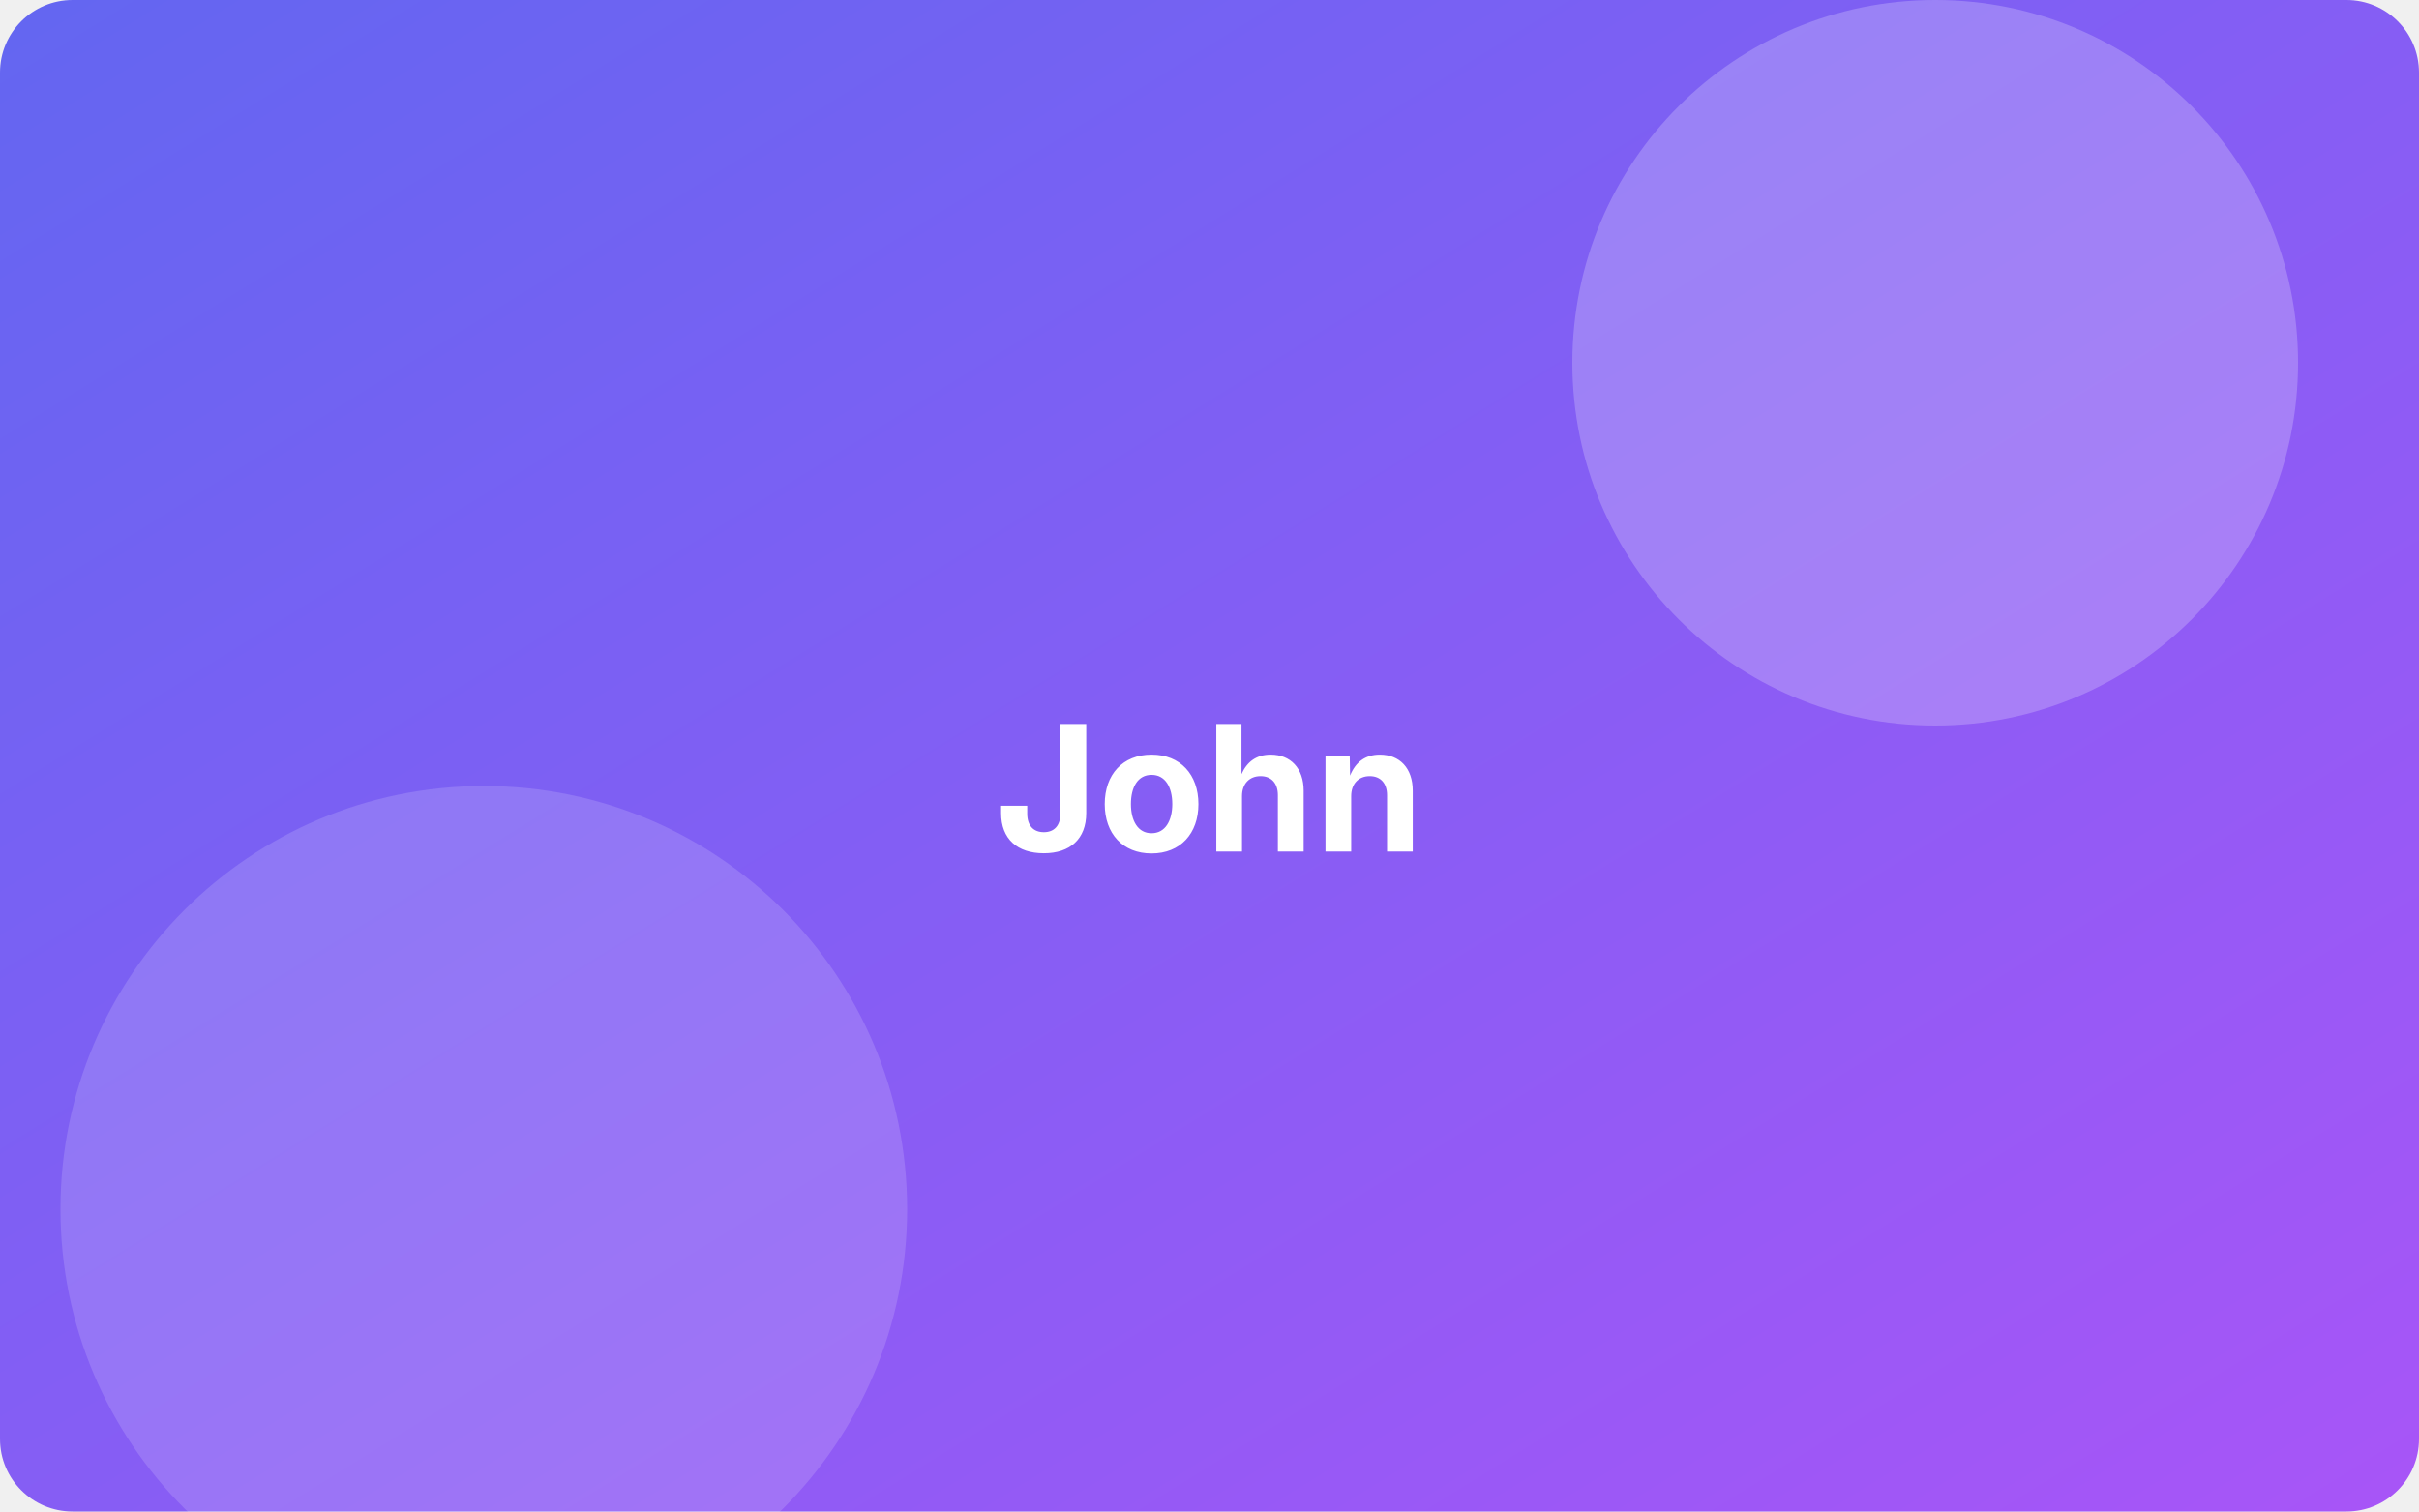
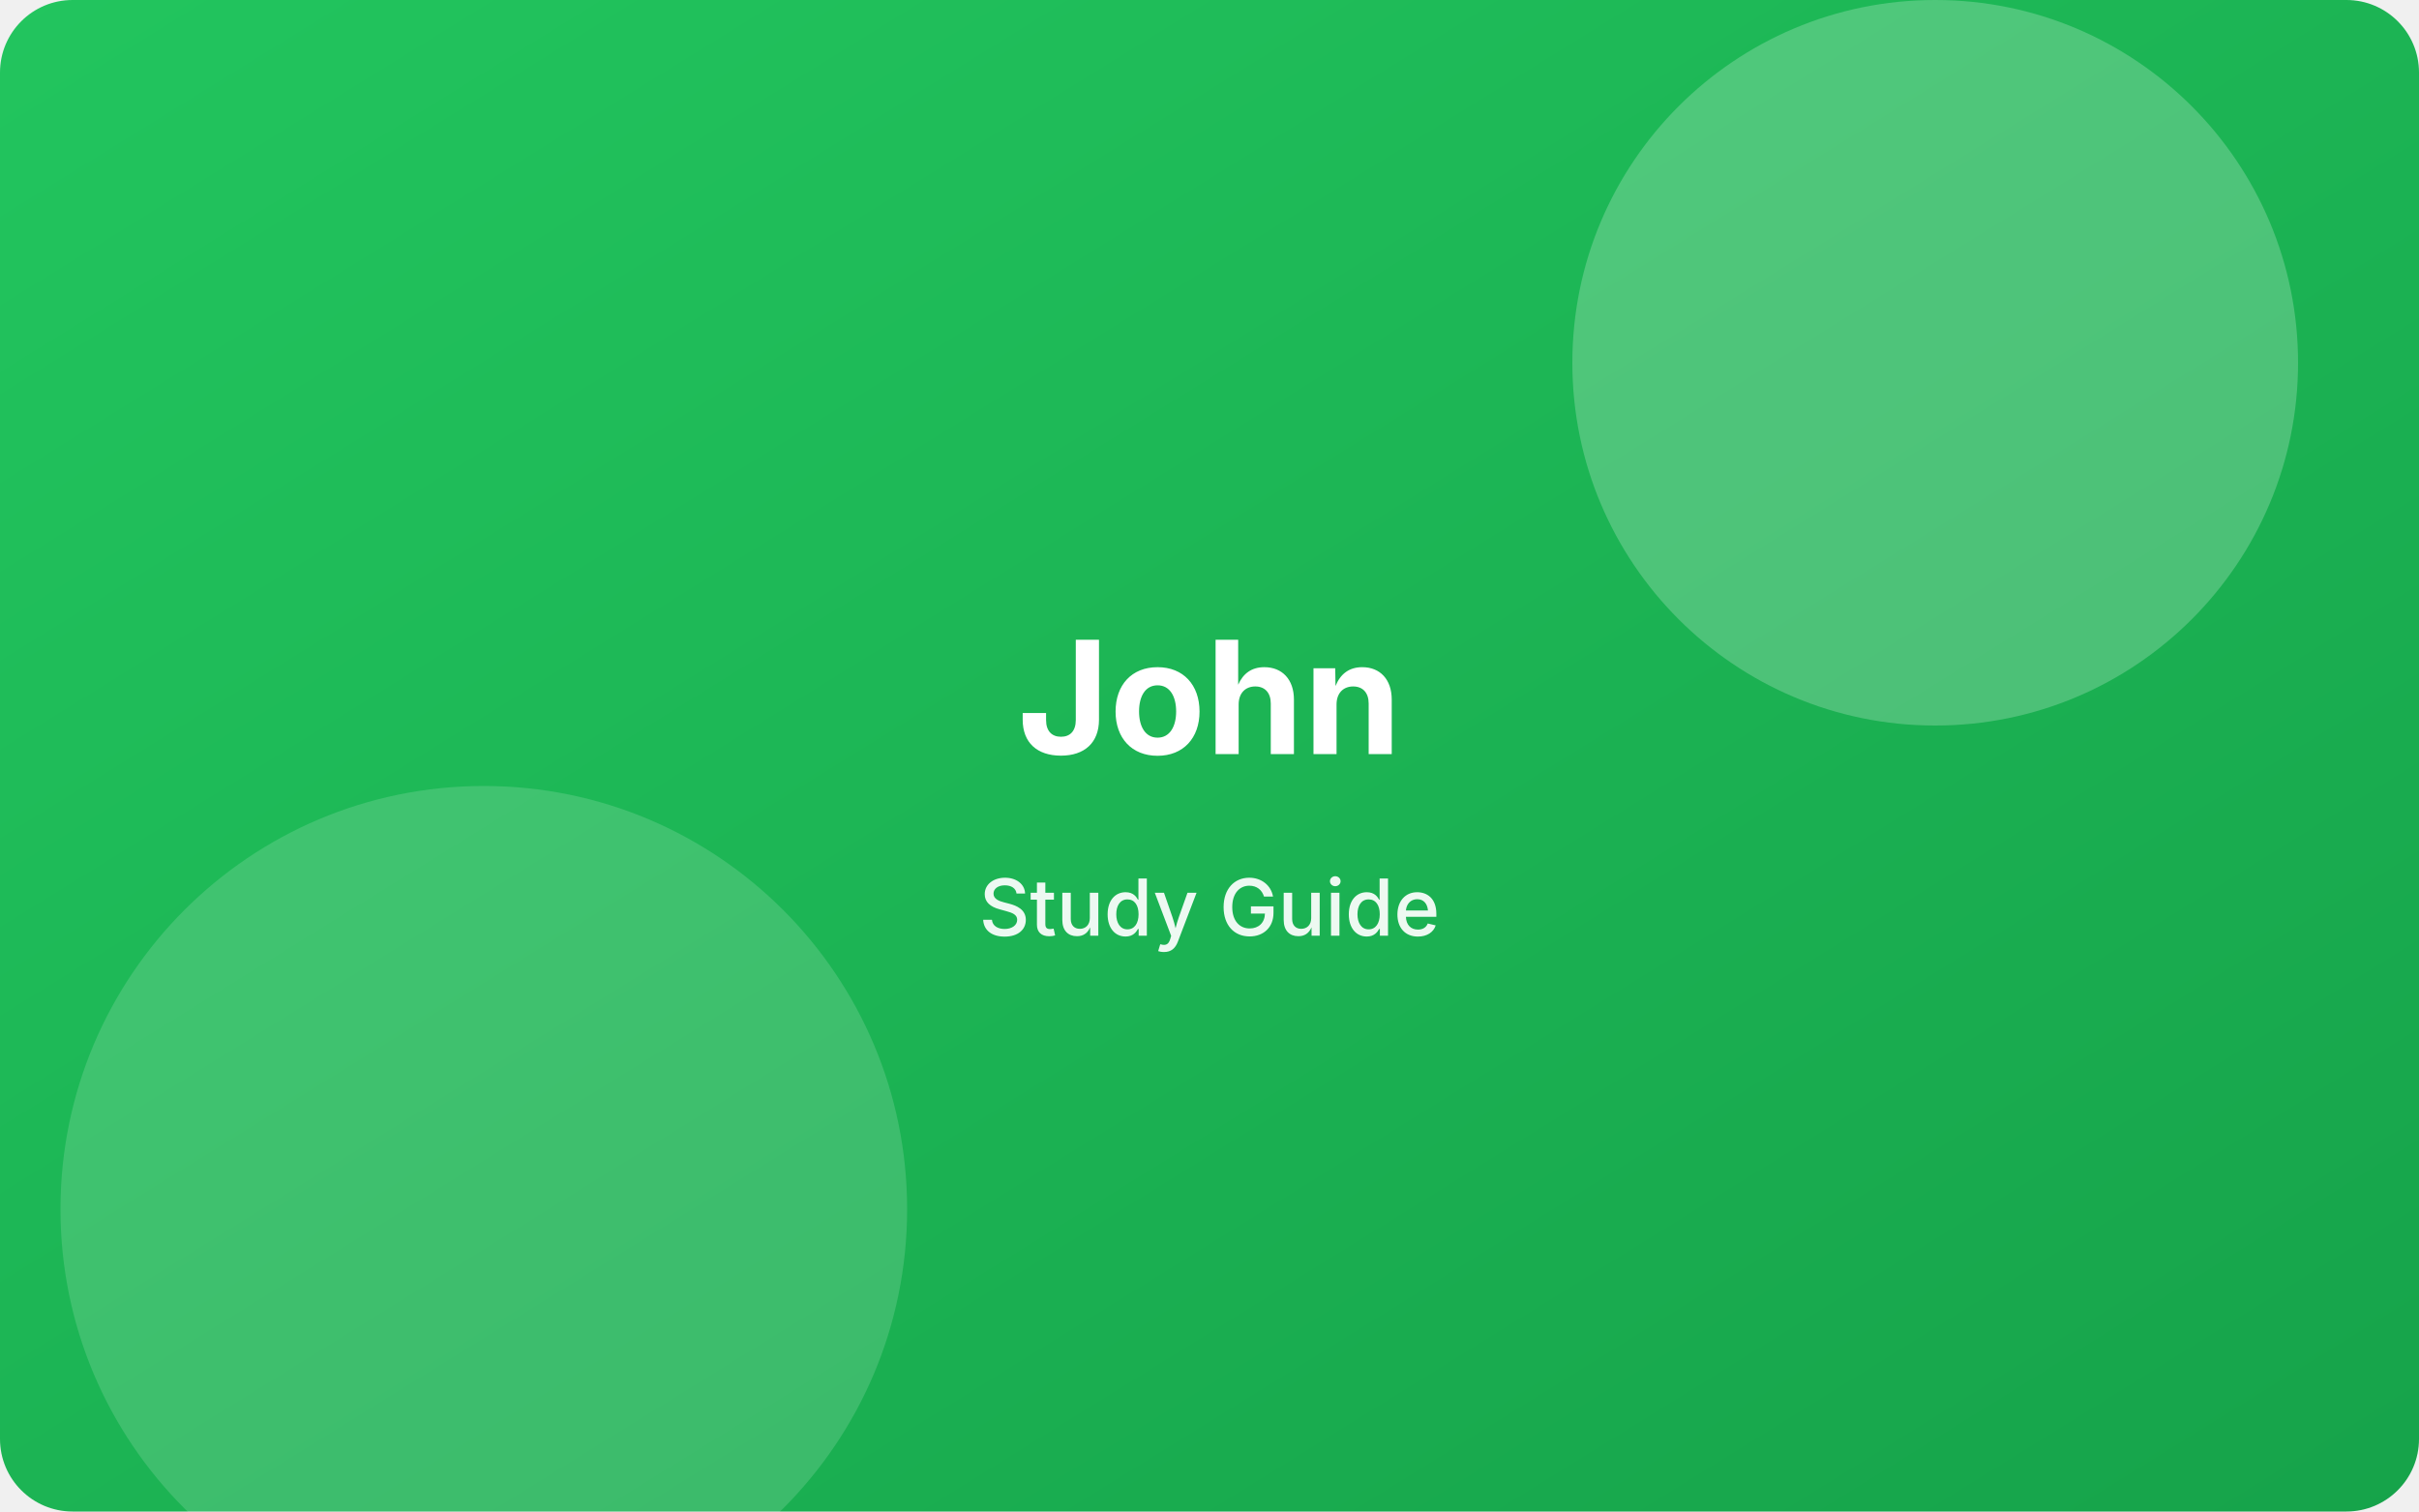
<svg xmlns="http://www.w3.org/2000/svg" width="800" height="500" viewBox="0 0 800 500" role="img" aria-label="john thumbnail">
  <defs>
    <linearGradient id="g" x1="0" x2="1" y1="0" y2="1">
-       <stop offset="0%" stop-color="#6366f1" />
-       <stop offset="100%" stop-color="#a855f7" />
+       <stop offset="0%" stop-color="#22c55e" />
+       <stop offset="100%" stop-color="#16a34a" />
    </linearGradient>
  </defs>
  <rect width="800" height="500" fill="url(#g)" rx="24" />
  <circle cx="640" cy="120" r="120" fill="rgba(255,255,255,0.22)" />
  <circle cx="160" cy="400" r="140" fill="rgba(255,255,255,0.15)" />
-   <text x="50%" y="52%" dominant-baseline="middle" text-anchor="middle" font-family="Inter, Arial" font-size="58" fill="white" font-weight="700">John</text>
+   <text x="50%" y="46%" dominant-baseline="middle" text-anchor="middle" font-family="Inter, Arial" font-size="52" fill="white" font-weight="700">John</text>
+   <text x="50%" y="60%" dominant-baseline="middle" text-anchor="middle" font-family="Inter, Arial" font-size="26" fill="rgba(255,255,255,0.92)" font-weight="500">Study Guide</text>
</svg>
